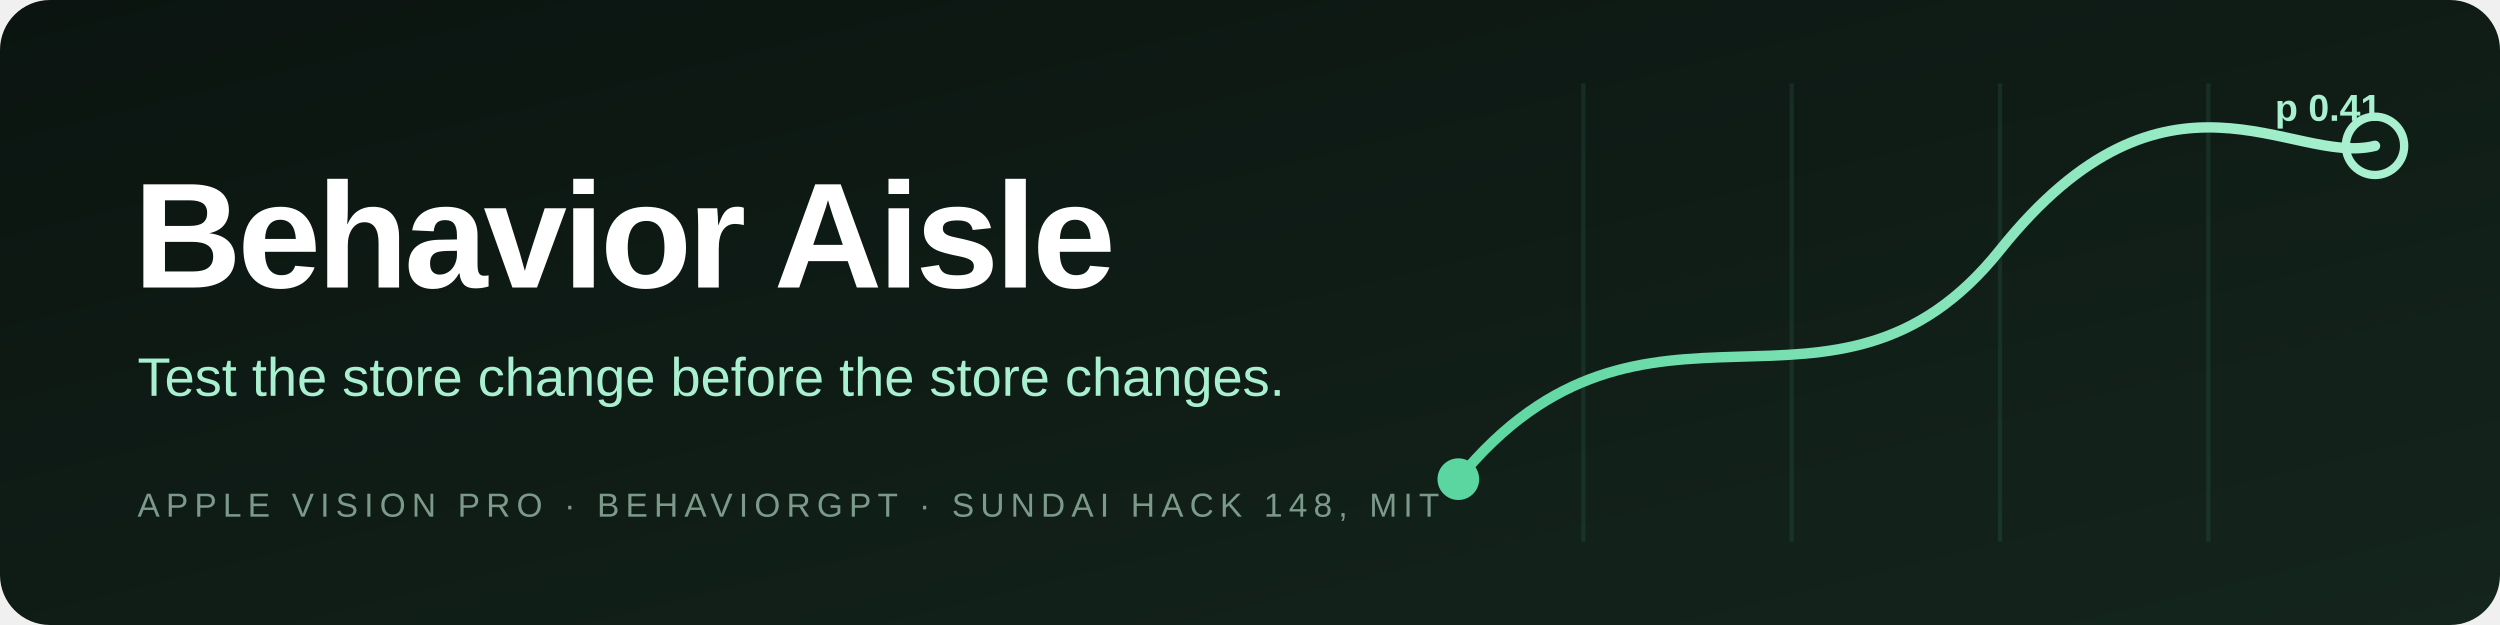
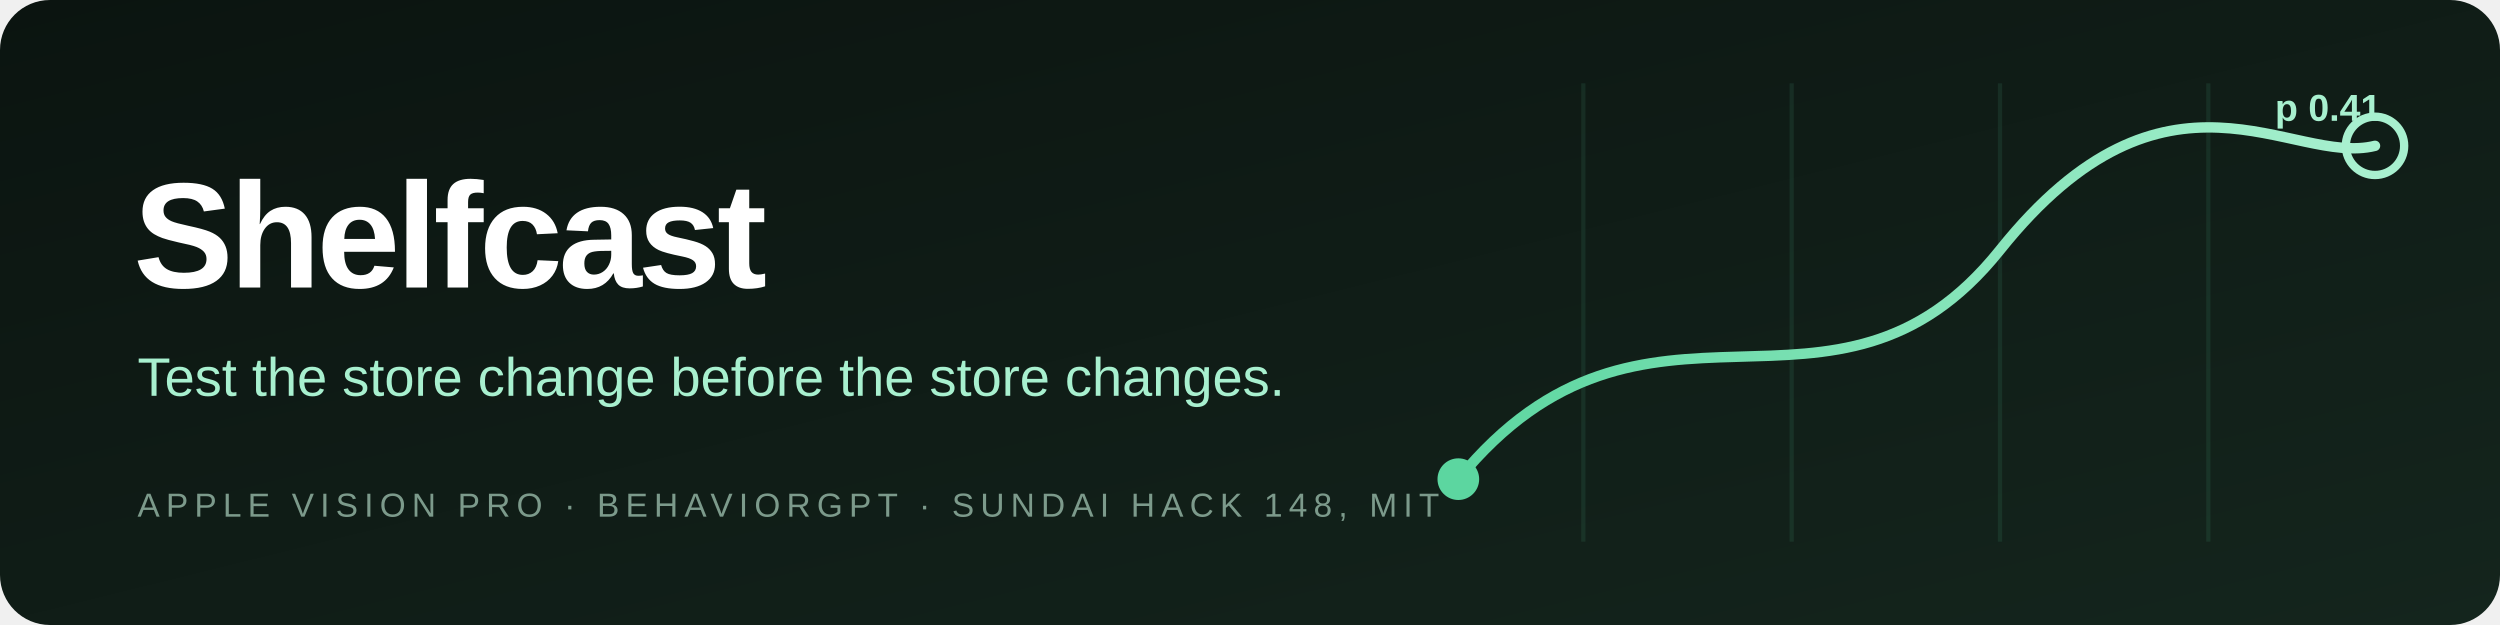
<svg xmlns="http://www.w3.org/2000/svg" width="1200" height="300" viewBox="0 0 1200 300">
  <defs>
    <linearGradient id="g" x1="0" y1="0" x2="1" y2="1">
      <stop offset="0" stop-color="#0B1410" />
      <stop offset="1" stop-color="#14251D" />
    </linearGradient>
    <linearGradient id="m" x1="0" x2="1">
      <stop offset="0" stop-color="#5CD6A0" />
      <stop offset="1" stop-color="#A8F0CF" />
    </linearGradient>
  </defs>
  <rect width="1200" height="300" rx="24" fill="url(#g)" />
  <g stroke="#5CD6A0" stroke-opacity=".10" stroke-width="2">
    <line x1="760" y1="40" x2="760" y2="260" />
    <line x1="860" y1="40" x2="860" y2="260" />
    <line x1="960" y1="40" x2="960" y2="260" />
    <line x1="1060" y1="40" x2="1060" y2="260" />
  </g>
  <path d="M700 230 C 790 120, 880 220, 960 120 S 1100 80, 1140 70" fill="none" stroke="url(#m)" stroke-width="5" stroke-linecap="round" />
  <circle cx="700" cy="230" r="10" fill="#5CD6A0" />
  <circle cx="1140" cy="70" r="14" fill="none" stroke="#A8F0CF" stroke-width="4" />
  <text x="1092" y="58" fill="#A8F0CF" font-family="Helvetica Neue,Arial" font-size="18" font-weight="700">p 0.41</text>
-   <text x="64" y="138" fill="#FFFFFF" font-family="Helvetica Neue,Arial" font-size="72" font-weight="800" letter-spacing="-2">Behavior Aisle</text>
+   <text x="64" y="138" fill="#FFFFFF" font-family="Helvetica Neue,Arial" font-size="72" font-weight="800" letter-spacing="-2">Shelfcast</text>
  <text x="66" y="190" fill="#A8F0CF" font-family="Helvetica Neue,Arial" font-size="26" font-weight="500">Test the store change before the store changes.</text>
  <text x="66" y="248" fill="#7C9A8B" font-family="Helvetica Neue,Arial" font-size="16" letter-spacing="3">APPLE VISION PRO  ·  BEHAVIORGPT  ·  SUNDAI HACK 148, MIT</text>
</svg>
